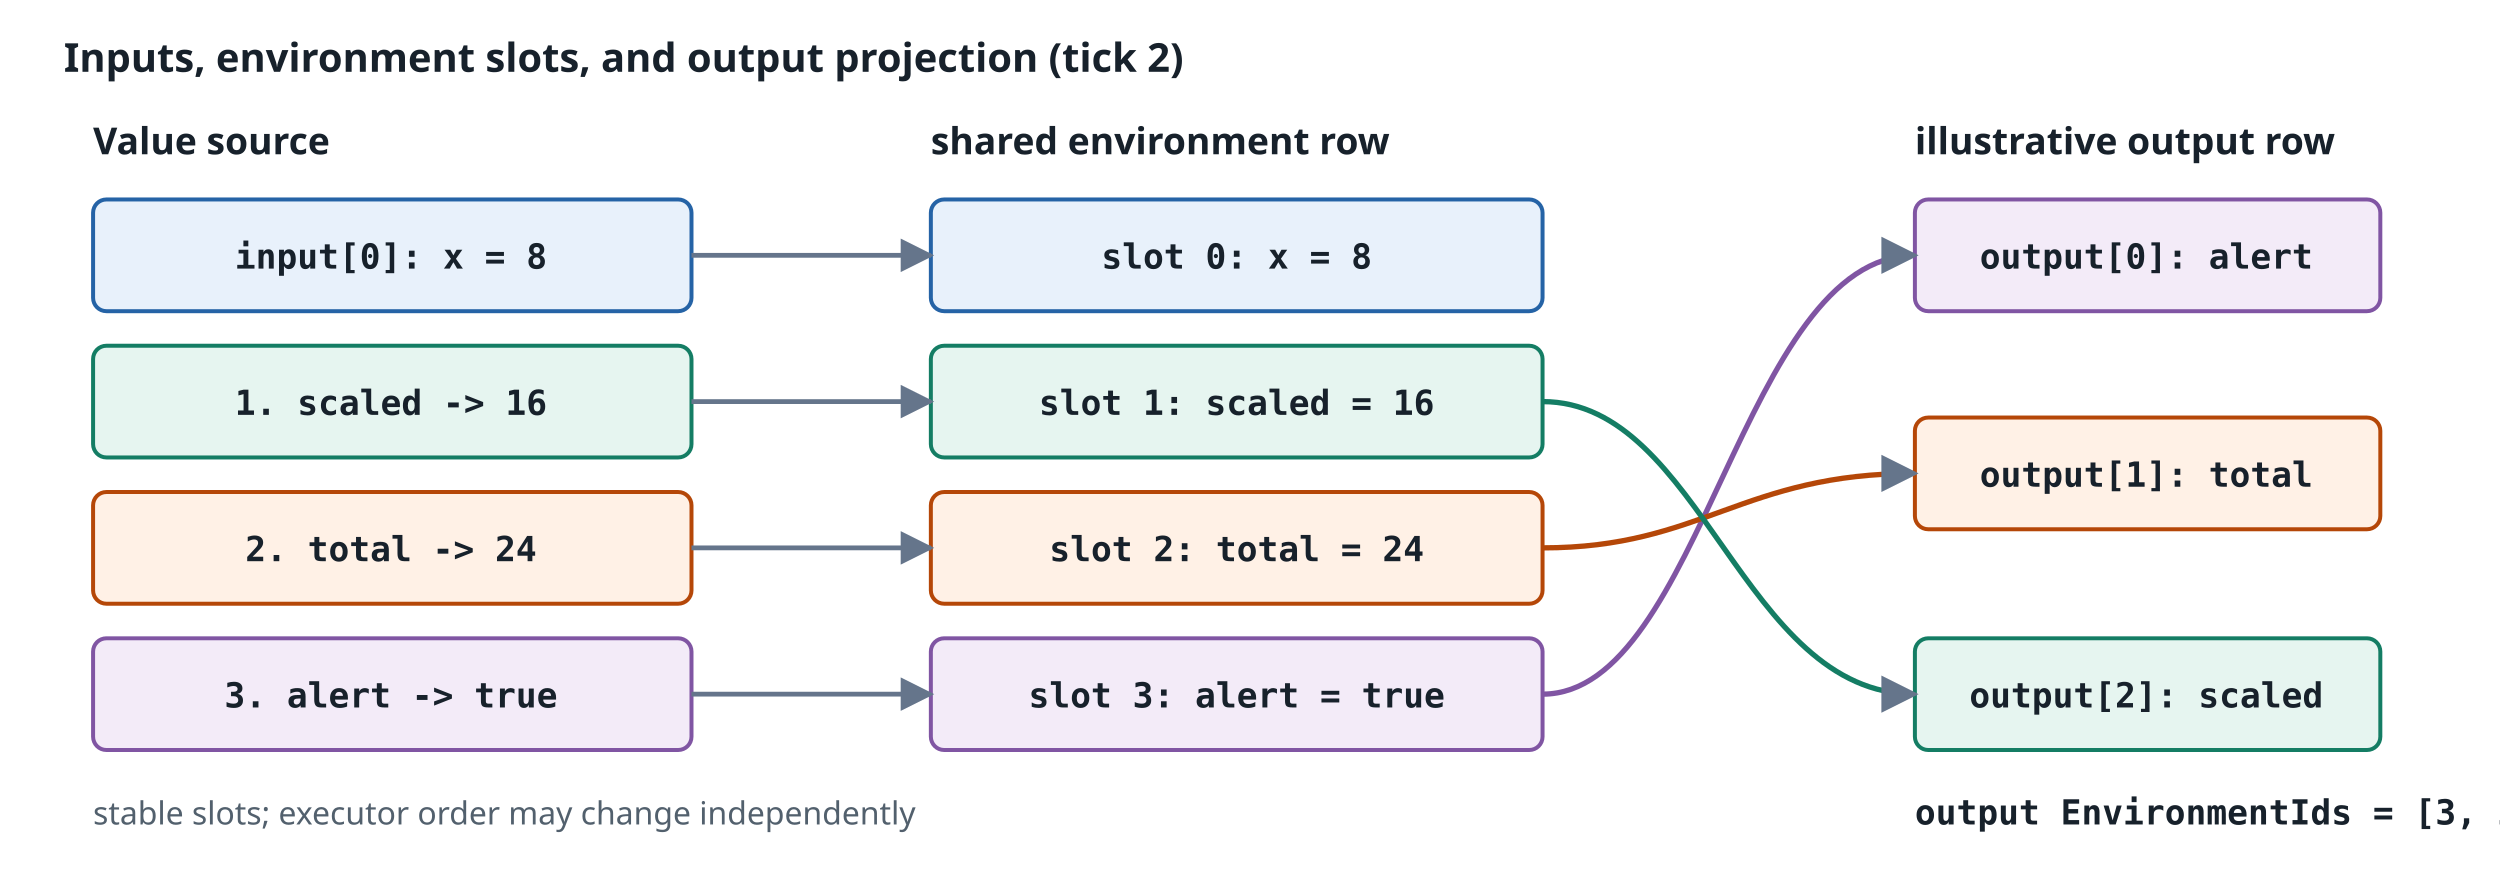
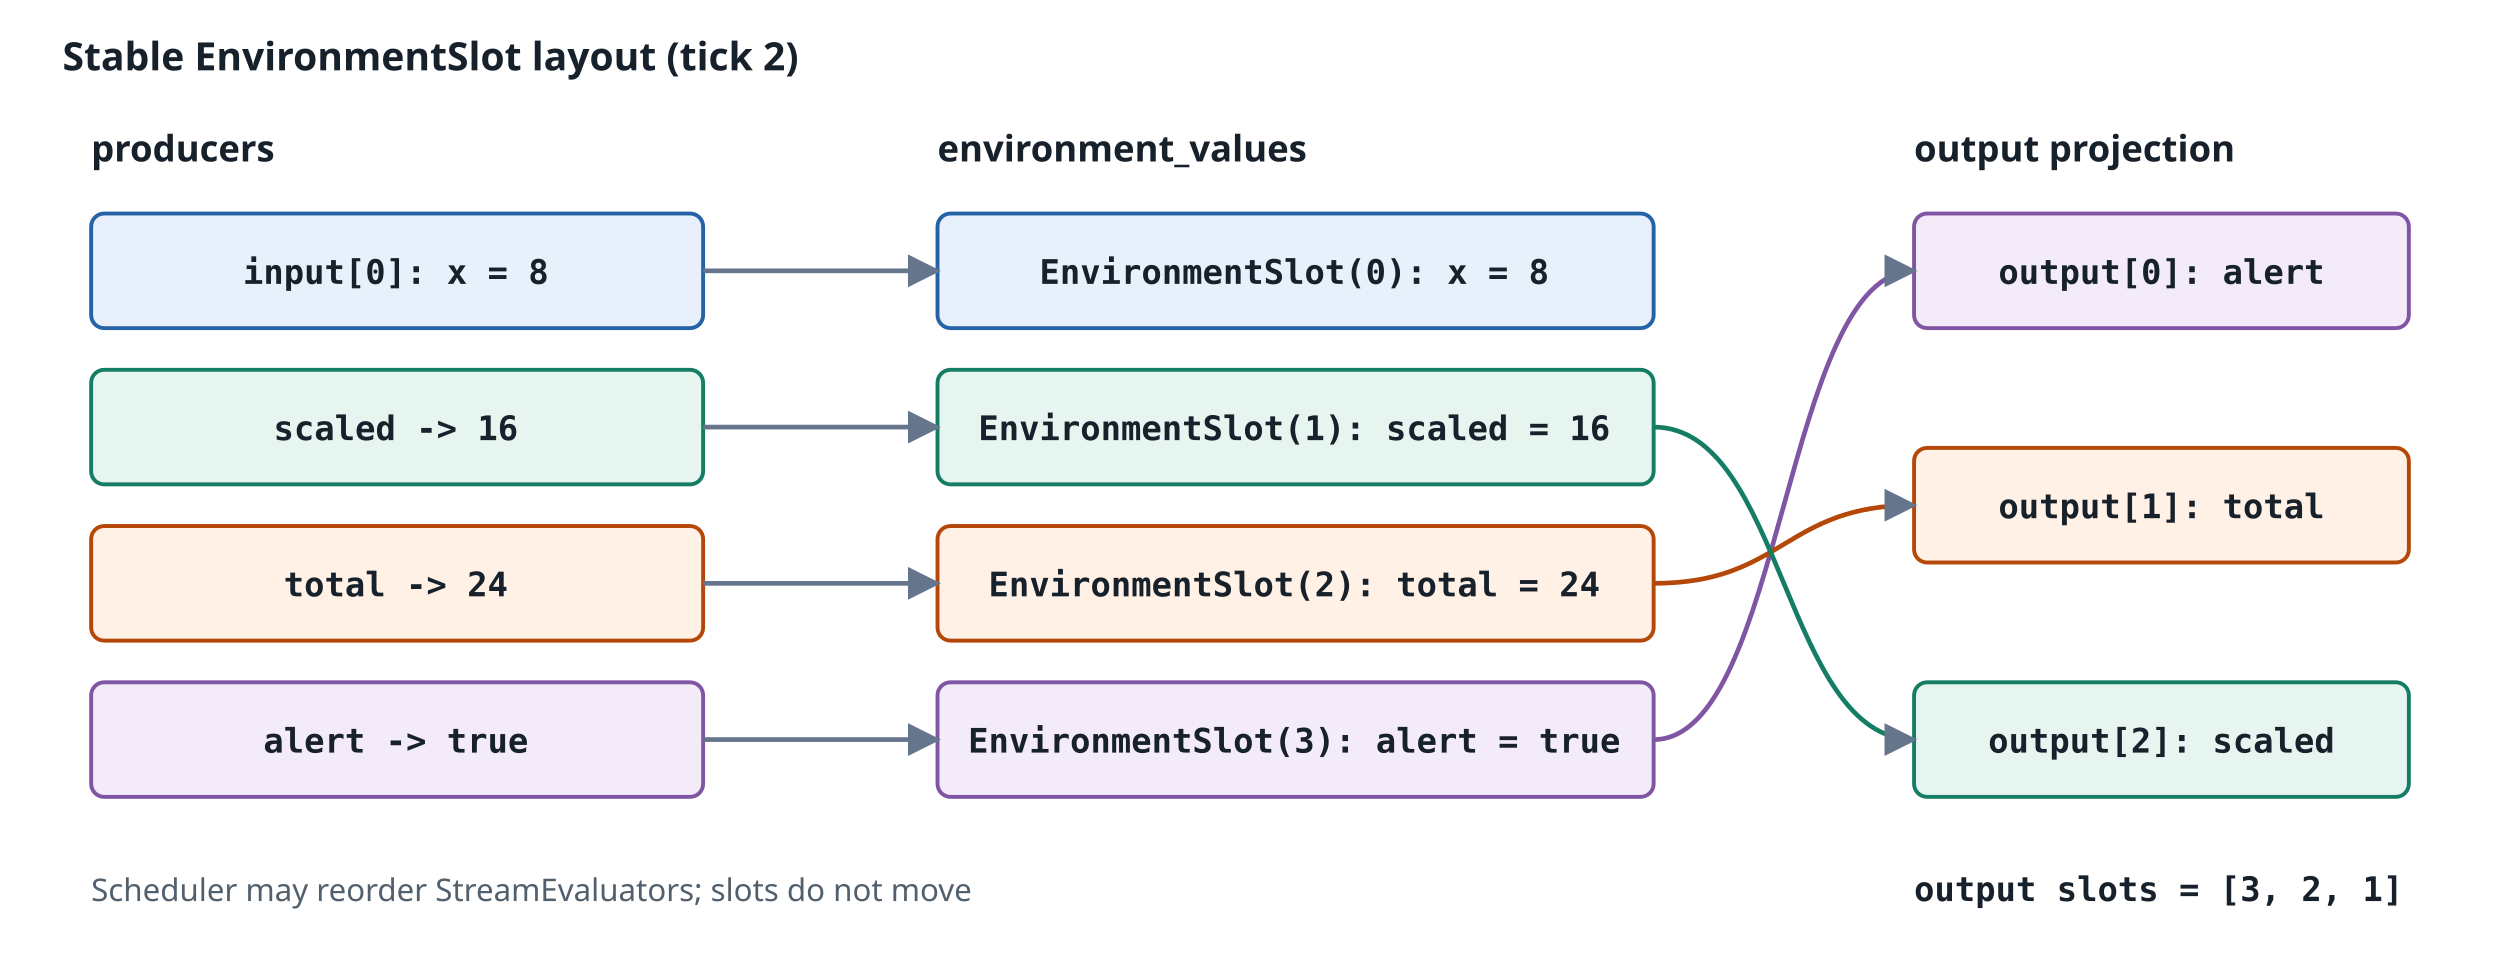
- <svg xmlns="http://www.w3.org/2000/svg" viewBox="0 0 940 335" role="img" aria-labelledby="environment-arrow-title environment-arrow-desc" style="width:100%;max-width:940px;height:auto;background:#ffffff;border:1px solid #d0d7de;border-radius:6px">
+ <svg xmlns="http://www.w3.org/2000/svg" viewBox="0 0 960 375" role="img" aria-labelledby="environment-arrow-title environment-arrow-desc" style="width:100%;max-width:960px;height:auto;background:#ffffff;border:1px solid #d0d7de;border-radius:6px">
  <defs>
    <marker id="environment-arrow" viewBox="0 0 10 10" refX="9" refY="5" markerWidth="7" markerHeight="7" orient="auto-start-reverse">
      <path d="M 0 0 L 10 5 L 0 10 z" fill="#65758b" />
    </marker>
  </defs>
-   <text x="24" y="27" text-anchor="start" font-family="system-ui, sans-serif" font-size="15" font-weight="700" fill="#17212b">Inputs, environment slots, and output projection (tick 2)</text>
-   <text x="35" y="58" text-anchor="start" font-family="system-ui, sans-serif" font-size="14" font-weight="600" fill="#17212b">Value source</text>
-   <text x="350" y="58" text-anchor="start" font-family="system-ui, sans-serif" font-size="14" font-weight="600" fill="#17212b">shared environment row</text>
-   <text x="720" y="58" text-anchor="start" font-family="system-ui, sans-serif" font-size="14" font-weight="600" fill="#17212b">illustrative output row</text>
-   <rect x="35" y="75" width="225" height="42" rx="5" fill="#e8f1fb" stroke="#2563a6" stroke-width="1.5" />
-   <text x="147" y="101" text-anchor="middle" font-family="ui-monospace, monospace" font-size="13" font-weight="600" fill="#17212b">input[0]: x = 8</text>
-   <rect x="35" y="130" width="225" height="42" rx="5" fill="#e6f5f0" stroke="#147d64" stroke-width="1.5" />
-   <text x="147" y="156" text-anchor="middle" font-family="ui-monospace, monospace" font-size="13" font-weight="600" fill="#17212b">1. scaled -&gt; 16</text>
-   <rect x="35" y="185" width="225" height="42" rx="5" fill="#fff1e6" stroke="#b54708" stroke-width="1.5" />
-   <text x="147" y="211" text-anchor="middle" font-family="ui-monospace, monospace" font-size="13" font-weight="600" fill="#17212b">2. total -&gt; 24</text>
-   <rect x="35" y="240" width="225" height="42" rx="5" fill="#f3ebf8" stroke="#8055a3" stroke-width="1.5" />
-   <text x="147" y="266" text-anchor="middle" font-family="ui-monospace, monospace" font-size="13" font-weight="600" fill="#17212b">3. alert -&gt; true</text>
-   <rect x="350" y="75" width="230" height="42" rx="5" fill="#e8f1fb" stroke="#2563a6" stroke-width="1.5" />
-   <text x="465" y="101" text-anchor="middle" font-family="ui-monospace, monospace" font-size="13" font-weight="600" fill="#17212b">slot 0: x = 8</text>
-   <rect x="350" y="130" width="230" height="42" rx="5" fill="#e6f5f0" stroke="#147d64" stroke-width="1.5" />
-   <text x="465" y="156" text-anchor="middle" font-family="ui-monospace, monospace" font-size="13" font-weight="600" fill="#17212b">slot 1: scaled = 16</text>
-   <rect x="350" y="185" width="230" height="42" rx="5" fill="#fff1e6" stroke="#b54708" stroke-width="1.5" />
-   <text x="465" y="211" text-anchor="middle" font-family="ui-monospace, monospace" font-size="13" font-weight="600" fill="#17212b">slot 2: total = 24</text>
-   <rect x="350" y="240" width="230" height="42" rx="5" fill="#f3ebf8" stroke="#8055a3" stroke-width="1.5" />
-   <text x="465" y="266" text-anchor="middle" font-family="ui-monospace, monospace" font-size="13" font-weight="600" fill="#17212b">slot 3: alert = true</text>
-   <rect x="720" y="75" width="175" height="42" rx="5" fill="#f3ebf8" stroke="#8055a3" stroke-width="1.5" />
-   <text x="807" y="101" text-anchor="middle" font-family="ui-monospace, monospace" font-size="13" font-weight="600" fill="#17212b">output[0]: alert</text>
-   <rect x="720" y="157" width="175" height="42" rx="5" fill="#fff1e6" stroke="#b54708" stroke-width="1.5" />
-   <text x="807" y="183" text-anchor="middle" font-family="ui-monospace, monospace" font-size="13" font-weight="600" fill="#17212b">output[1]: total</text>
-   <rect x="720" y="240" width="175" height="42" rx="5" fill="#e6f5f0" stroke="#147d64" stroke-width="1.5" />
-   <text x="807" y="266" text-anchor="middle" font-family="ui-monospace, monospace" font-size="13" font-weight="600" fill="#17212b">output[2]: scaled</text>
-   <line x1="260" y1="96" x2="350" y2="96" stroke="#65758b" stroke-width="1.8" marker-end="url(#environment-arrow)" />
-   <line x1="260" y1="151" x2="350" y2="151" stroke="#65758b" stroke-width="1.8" marker-end="url(#environment-arrow)" />
-   <line x1="260" y1="206" x2="350" y2="206" stroke="#65758b" stroke-width="1.8" marker-end="url(#environment-arrow)" />
-   <line x1="260" y1="261" x2="350" y2="261" stroke="#65758b" stroke-width="1.8" marker-end="url(#environment-arrow)" />
-   <path d="M 580 261 C 640 261, 655 96, 720 96" fill="none" stroke="#8055a3" stroke-width="2" marker-end="url(#environment-arrow)" />
-   <path d="M 580 206 C 640 206, 655 178, 720 178" fill="none" stroke="#b54708" stroke-width="2" marker-end="url(#environment-arrow)" />
-   <path d="M 580 151 C 640 151, 655 261, 720 261" fill="none" stroke="#147d64" stroke-width="2" marker-end="url(#environment-arrow)" />
-   <text x="720" y="310" text-anchor="start" font-family="ui-monospace, monospace" font-size="13" font-weight="600" fill="#17212b">output EnvironmentIds = [3, 2, 1]</text>
-   <text x="35" y="310" text-anchor="start" font-family="system-ui, sans-serif" font-size="12" font-weight="400" fill="#52606d">stable slots; executor order may change independently</text>
+   <text x="24" y="27" text-anchor="start" font-family="system-ui, sans-serif" font-size="15" font-weight="700" fill="#17212b">Stable EnvironmentSlot layout (tick 2)</text>
+   <text x="35" y="62" text-anchor="start" font-family="system-ui, sans-serif" font-size="14" font-weight="600" fill="#17212b">producers</text>
+   <text x="360" y="62" text-anchor="start" font-family="system-ui, sans-serif" font-size="14" font-weight="600" fill="#17212b">environment_values</text>
+   <text x="735" y="62" text-anchor="start" font-family="system-ui, sans-serif" font-size="14" font-weight="600" fill="#17212b">output projection</text>
+   <rect x="35" y="82" width="235" height="44" rx="5" fill="#e8f1fb" stroke="#2563a6" stroke-width="1.5" />
+   <text x="152" y="109" text-anchor="middle" font-family="ui-monospace, monospace" font-size="13" font-weight="600" fill="#17212b">input[0]: x = 8</text>
+   <rect x="360" y="82" width="275" height="44" rx="5" fill="#e8f1fb" stroke="#2563a6" stroke-width="1.5" />
+   <text x="497" y="109" text-anchor="middle" font-family="ui-monospace, monospace" font-size="13" font-weight="600" fill="#17212b">EnvironmentSlot(0): x = 8</text>
+   <line x1="270" y1="104" x2="360" y2="104" stroke="#65758b" stroke-width="1.8" marker-end="url(#environment-arrow)" />
+   <rect x="35" y="142" width="235" height="44" rx="5" fill="#e6f5f0" stroke="#147d64" stroke-width="1.5" />
+   <text x="152" y="169" text-anchor="middle" font-family="ui-monospace, monospace" font-size="13" font-weight="600" fill="#17212b">scaled -&gt; 16</text>
+   <rect x="360" y="142" width="275" height="44" rx="5" fill="#e6f5f0" stroke="#147d64" stroke-width="1.5" />
+   <text x="497" y="169" text-anchor="middle" font-family="ui-monospace, monospace" font-size="13" font-weight="600" fill="#17212b">EnvironmentSlot(1): scaled = 16</text>
+   <line x1="270" y1="164" x2="360" y2="164" stroke="#65758b" stroke-width="1.8" marker-end="url(#environment-arrow)" />
+   <rect x="35" y="202" width="235" height="44" rx="5" fill="#fff1e6" stroke="#b54708" stroke-width="1.5" />
+   <text x="152" y="229" text-anchor="middle" font-family="ui-monospace, monospace" font-size="13" font-weight="600" fill="#17212b">total -&gt; 24</text>
+   <rect x="360" y="202" width="275" height="44" rx="5" fill="#fff1e6" stroke="#b54708" stroke-width="1.5" />
+   <text x="497" y="229" text-anchor="middle" font-family="ui-monospace, monospace" font-size="13" font-weight="600" fill="#17212b">EnvironmentSlot(2): total = 24</text>
+   <line x1="270" y1="224" x2="360" y2="224" stroke="#65758b" stroke-width="1.8" marker-end="url(#environment-arrow)" />
+   <rect x="35" y="262" width="235" height="44" rx="5" fill="#f3ebf8" stroke="#8055a3" stroke-width="1.5" />
+   <text x="152" y="289" text-anchor="middle" font-family="ui-monospace, monospace" font-size="13" font-weight="600" fill="#17212b">alert -&gt; true</text>
+   <rect x="360" y="262" width="275" height="44" rx="5" fill="#f3ebf8" stroke="#8055a3" stroke-width="1.5" />
+   <text x="497" y="289" text-anchor="middle" font-family="ui-monospace, monospace" font-size="13" font-weight="600" fill="#17212b">EnvironmentSlot(3): alert = true</text>
+   <line x1="270" y1="284" x2="360" y2="284" stroke="#65758b" stroke-width="1.8" marker-end="url(#environment-arrow)" />
+   <rect x="735" y="82" width="190" height="44" rx="5" fill="#f3ebf8" stroke="#8055a3" stroke-width="1.5" />
+   <text x="830" y="109" text-anchor="middle" font-family="ui-monospace, monospace" font-size="13" font-weight="600" fill="#17212b">output[0]: alert</text>
+   <path d="M 635 284 C 685 284, 685 104, 735 104" fill="none" stroke="#8055a3" stroke-width="1.8" marker-end="url(#environment-arrow)" />
+   <rect x="735" y="172" width="190" height="44" rx="5" fill="#fff1e6" stroke="#b54708" stroke-width="1.5" />
+   <text x="830" y="199" text-anchor="middle" font-family="ui-monospace, monospace" font-size="13" font-weight="600" fill="#17212b">output[1]: total</text>
+   <path d="M 635 224 C 685 224, 685 194, 735 194" fill="none" stroke="#b54708" stroke-width="1.8" marker-end="url(#environment-arrow)" />
+   <rect x="735" y="262" width="190" height="44" rx="5" fill="#e6f5f0" stroke="#147d64" stroke-width="1.5" />
+   <text x="830" y="289" text-anchor="middle" font-family="ui-monospace, monospace" font-size="13" font-weight="600" fill="#17212b">output[2]: scaled</text>
+   <path d="M 635 164 C 685 164, 685 284, 735 284" fill="none" stroke="#147d64" stroke-width="1.8" marker-end="url(#environment-arrow)" />
+   <text x="35" y="346" text-anchor="start" font-family="system-ui, sans-serif" font-size="12" font-weight="400" fill="#52606d">Scheduler may reorder StreamEvaluators; slots do not move</text>
+   <text x="735" y="346" text-anchor="start" font-family="ui-monospace, monospace" font-size="13" font-weight="600" fill="#17212b">output slots = [3, 2, 1]</text>
</svg>
